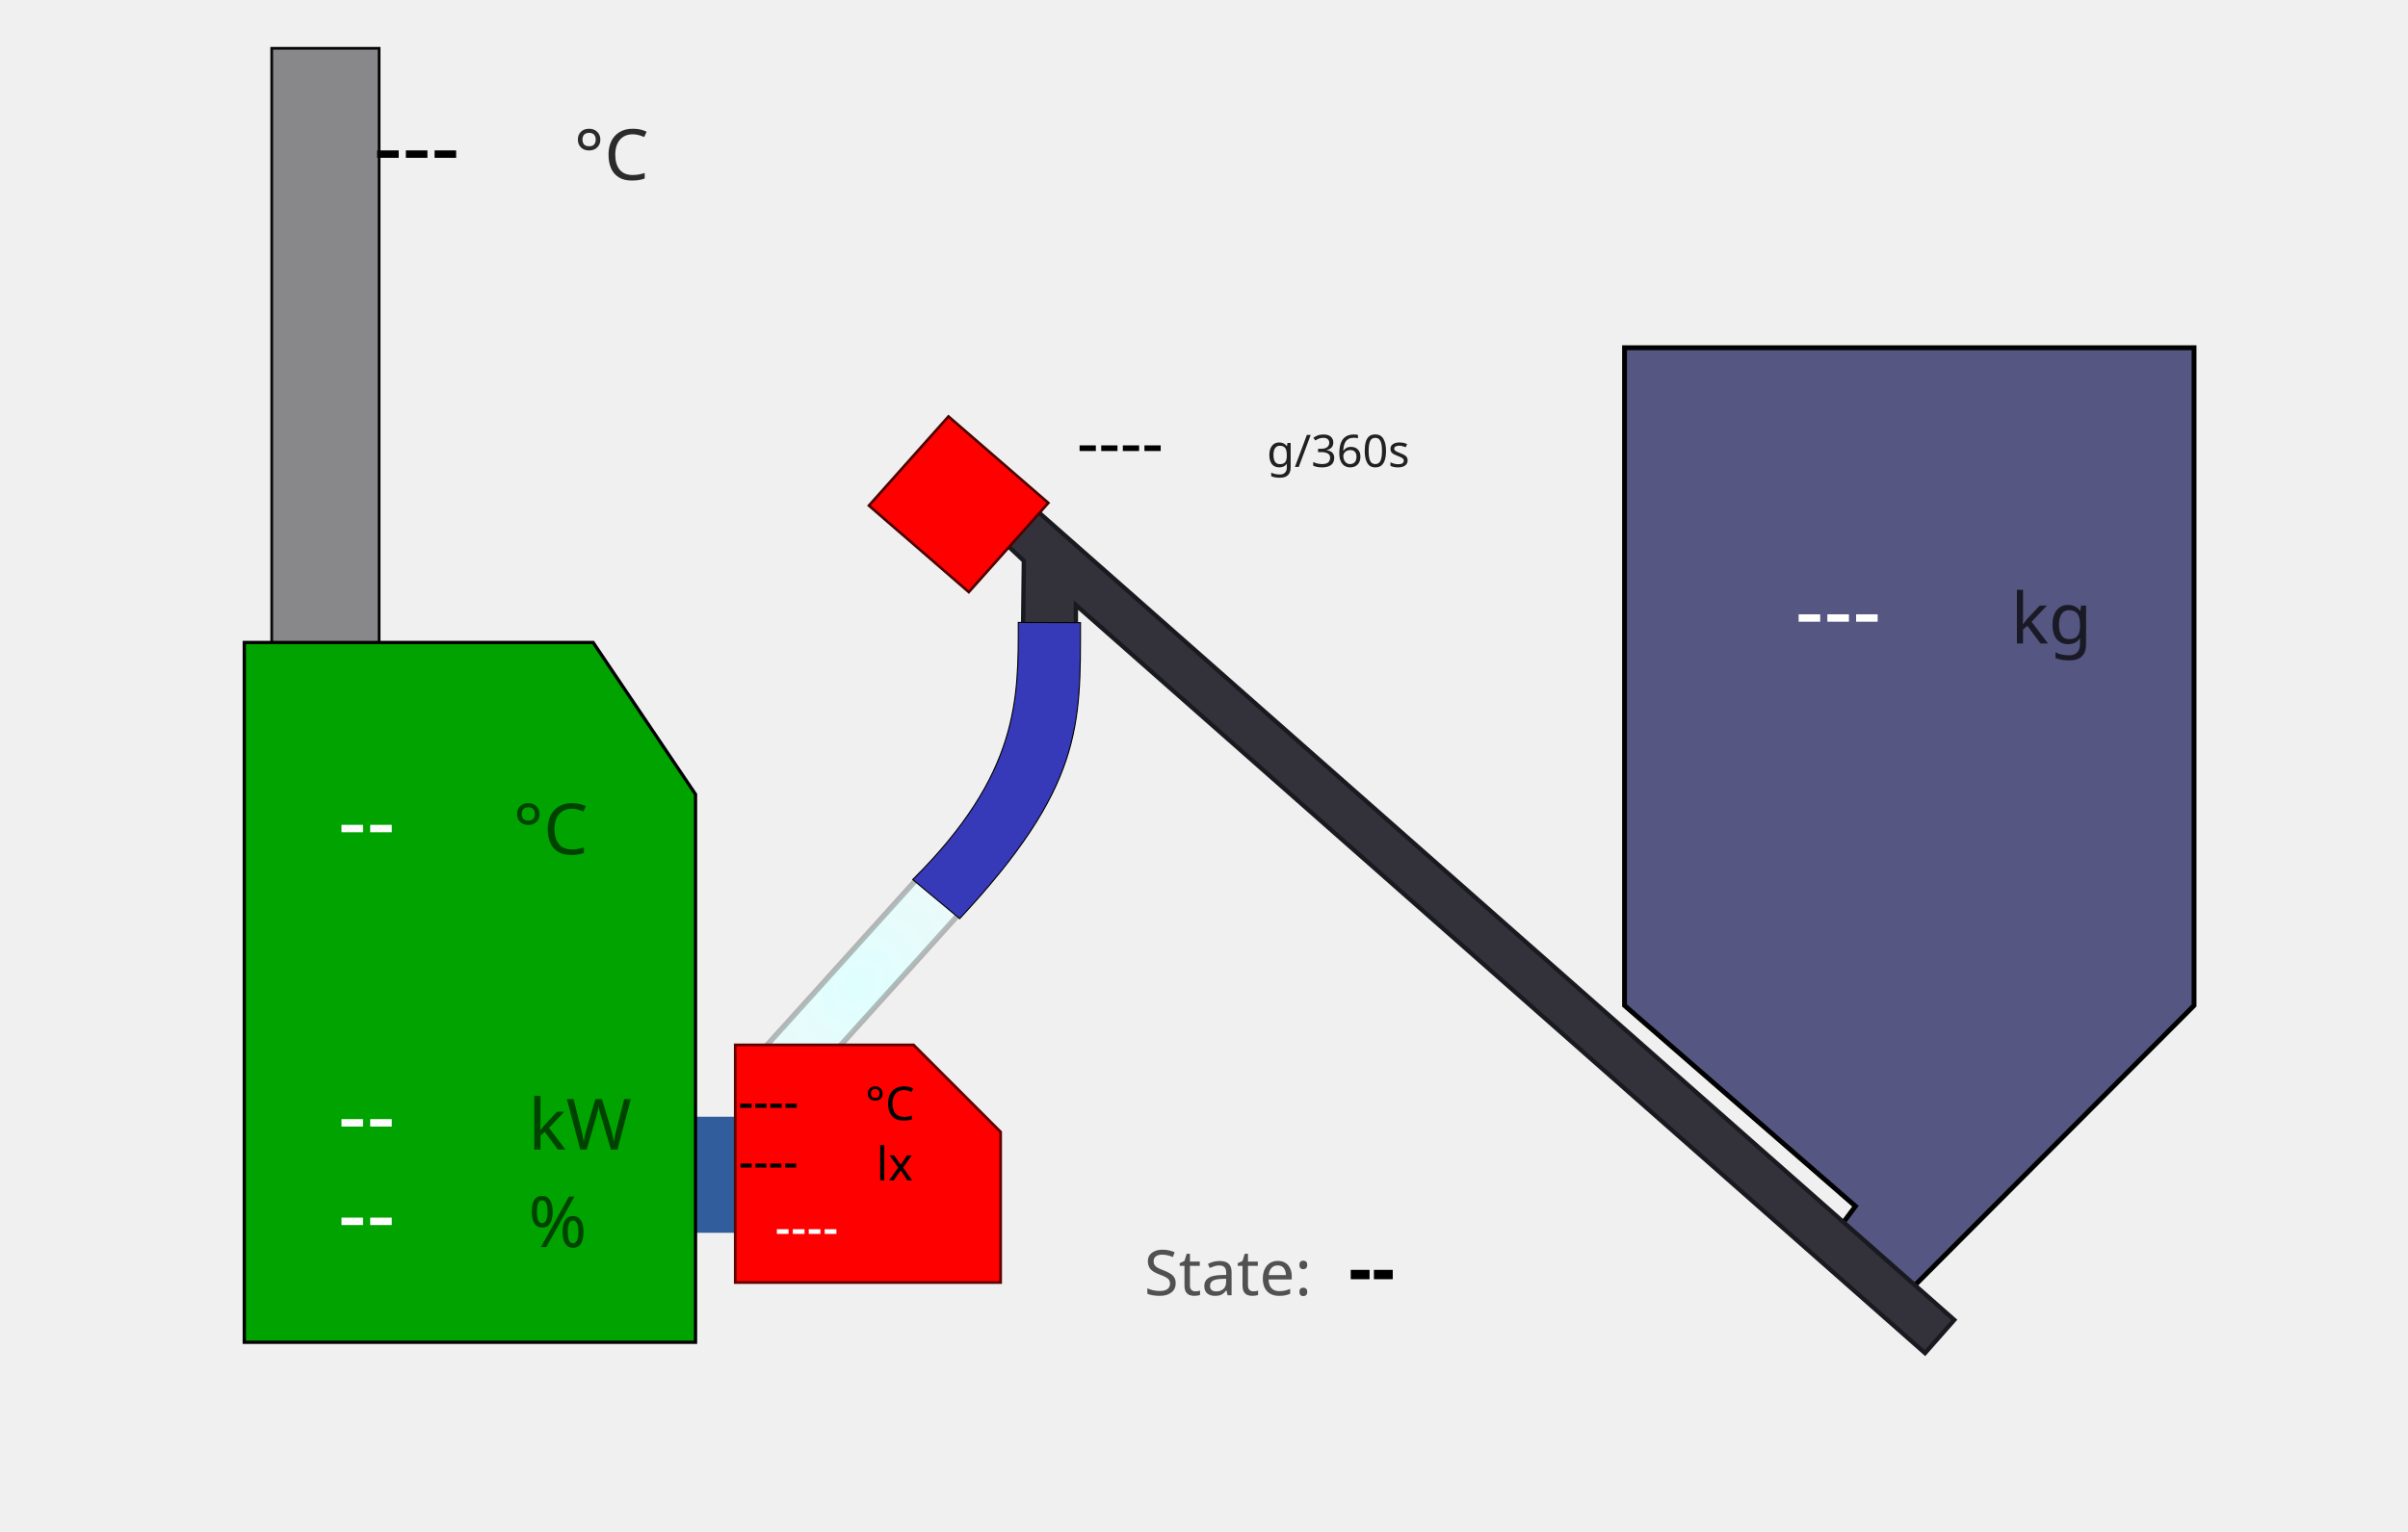
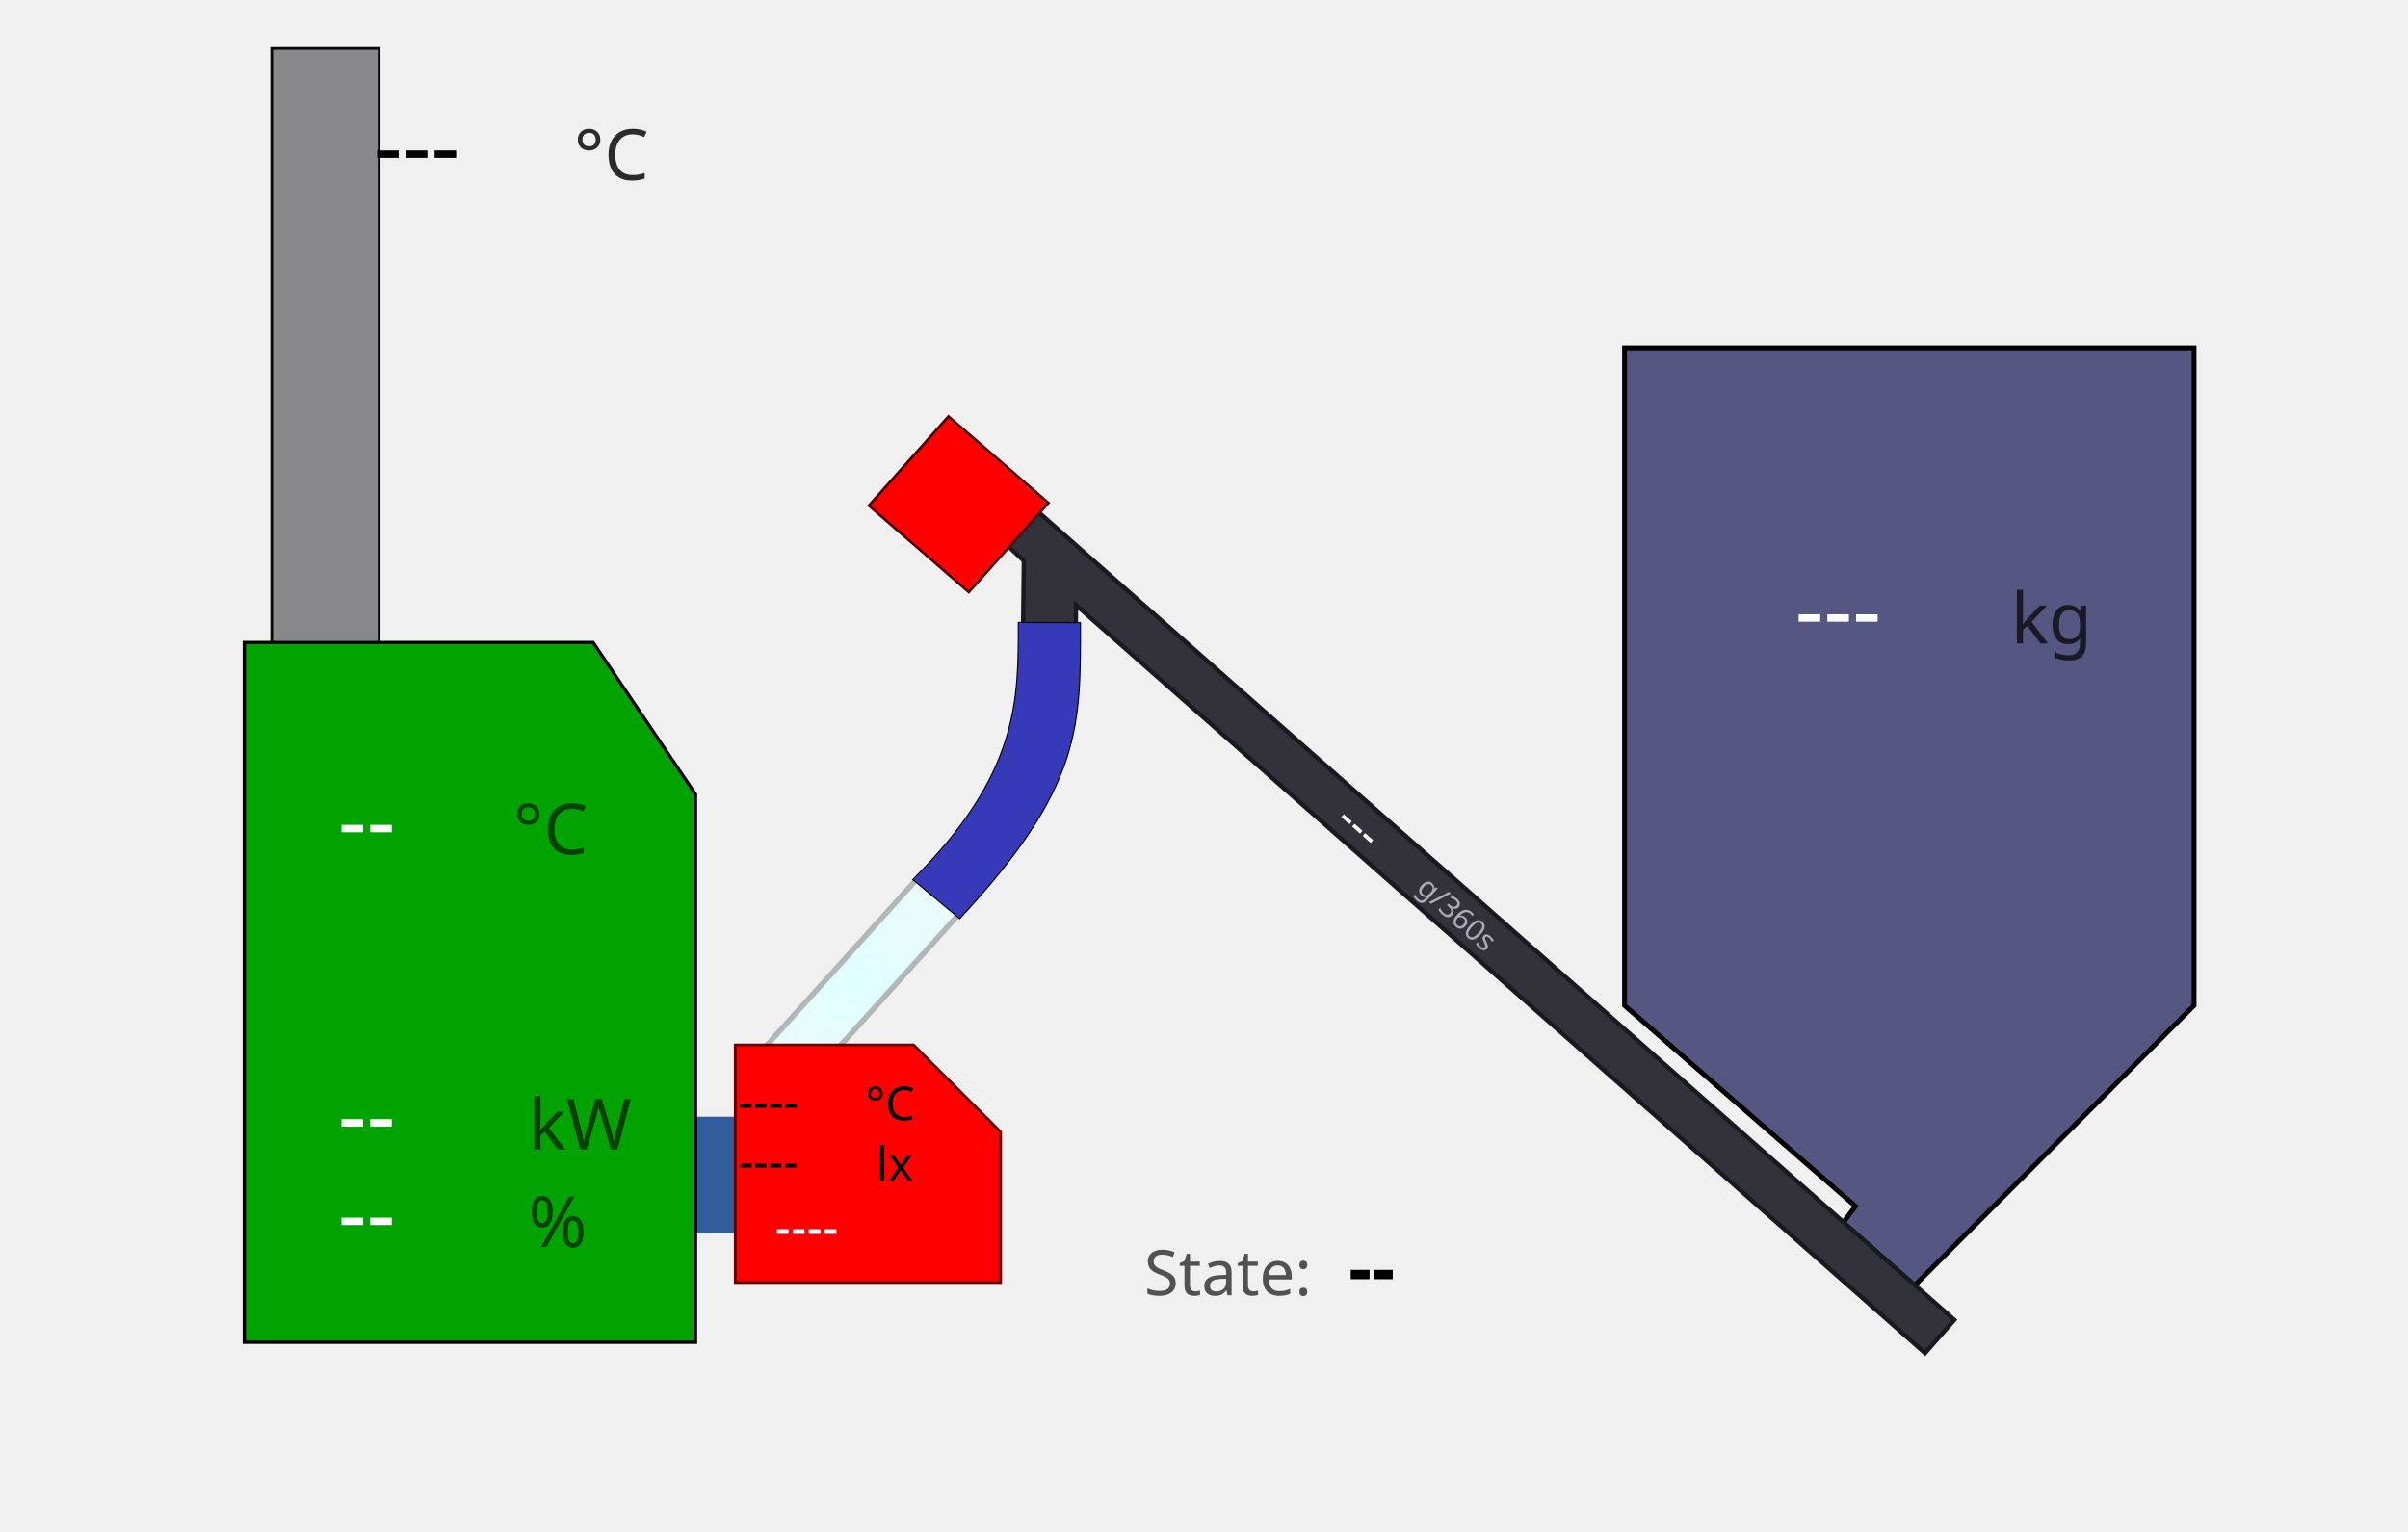
<svg xmlns="http://www.w3.org/2000/svg" xmlns:xlink="http://www.w3.org/1999/xlink" id="svg2" version="1.1" viewBox="0 0 440 280" width="100%" height="100%">
  <defs id="defs4">
    <linearGradient id="linearGradient3799">
      <stop style="stop-color:#deffff;stop-opacity:1;" offset="0" id="stop3801" />
      <stop id="stop3825" offset="0.5" style="stop-color:#eeffff;stop-opacity:0.498;" />
      <stop style="stop-color:#ffffff;stop-opacity:0;" offset="1" id="stop3803" />
    </linearGradient>
    <linearGradient id="linearGradient3773">
      <stop style="stop-color:#ffffff;stop-opacity:1;" offset="0" id="stop3775" />
      <stop id="stop3781" offset="0.5" style="stop-color:#ffffff;stop-opacity:0.498;" />
      <stop style="stop-color:#ffffff;stop-opacity:0;" offset="1" id="stop3777" />
    </linearGradient>
    <radialGradient xlink:href="#linearGradient3799" id="radialGradient3807" cx="-98.486" cy="319.858" fx="-98.486" fy="319.858" r="69.608" gradientTransform="matrix(1,0,0,0.7485906,0,80.41523)" gradientUnits="userSpaceOnUse" />
  </defs>
  <g id="layer1" transform="translate(-14.71875,-107.3438)">
    <path style="opacity:0.971;fill:#858587;fill-opacity:1;fill-rule:evenodd;stroke:#000000;stroke-width:0.5;stroke-miterlimit:4;stroke-opacity:1;stroke-dasharray:none" d="m 64.368,116.171 0,233.594 19.625,0 0,-233.594 z" id="rect3831" />
    <rect style="fill:#325d9d;fill-rule:evenodd;stroke:none;stroke-width:1px;stroke-linecap:butt;stroke-linejoin:miter;stroke-opacity:1;fill-opacity:1" id="rect3061" width="29.294" height="21.213" x="140.988" y="311.458" />
    <path style="fill:#555681;fill-opacity:1;fill-rule:evenodd;stroke:#000000;stroke-width:0.885;stroke-linecap:butt;stroke-linejoin:miter;stroke-opacity:1;stroke-miterlimit:4;stroke-dasharray:none" d="m 296.844,63.562 0,120.219 42.188,36.688 -5.053,6.768 12.705,10.906 54.223,-54.362 0,-120.219 z" id="rect3077" transform="translate(14.71875,107.3438)" />
    <path style="fill:#33323b;fill-opacity:1;fill-rule:evenodd;stroke:#191a1f;stroke-width:0.8;stroke-linecap:butt;stroke-linejoin:miter;stroke-miterlimit:4;stroke-opacity:1;stroke-dasharray:none" d="m 184.031,88.562 -5.344,6.062 8.4,7.887 -0.164,14.049 9.664,-1.136 0,-4.844 155.162,136.731 5.344,-6.062 z" transform="translate(14.71875,107.3438)" id="rect3072" />
    <rect style="fill:url(#radialGradient3807);fill-rule:evenodd;stroke:#000000;stroke-width:1;stroke-linecap:butt;stroke-linejoin:miter;stroke-opacity:0.259;fill-opacity:1;opacity:0.971;stroke-miterlimit:4;stroke-dasharray:none" id="rect3068" width="45" height="10" x="-120.986" y="314.858" transform="matrix(0.6698965,-0.7424545,0.7424545,0.6698965,0,0)" />
    <path style="fill:#00a300;fill-opacity:1;fill-rule:evenodd;stroke:#000000;stroke-width:0.6;stroke-linecap:butt;stroke-linejoin:miter;stroke-opacity:1;stroke-miterlimit:4;stroke-dasharray:none" d="m 59.357,224.776 63.74,0 18.71,27.743 0,100.163 -82.45,0 z" id="rect3054" />
    <path style="fill:#ff0000;fill-rule:evenodd;stroke:#620000;stroke-width:0.5;stroke-linecap:butt;stroke-linejoin:miter;stroke-opacity:1;fill-opacity:1;stroke-miterlimit:4;stroke-dasharray:none" d="m 134.35,190.982 32.577,0 15.91,15.91 c 0,17.93 0,27.527 0,27.527 l -48.487,0 z" id="rect3065" transform="translate(14.71875,107.3438)" />
    <rect style="fill:#ff0000;fill-opacity:1;fill-rule:evenodd;stroke:#4c0000;stroke-width:0.476;stroke-linecap:butt;stroke-linejoin:miter;stroke-miterlimit:4;stroke-opacity:1;stroke-dasharray:none" id="rect3070" width="24.152" height="21.841" x="262.466" y="15.546" transform="matrix(0.7558272,0.6547711,-0.6657951,0.7461346,0,0)" />
    <path transform="translate(14.71875,107.3438)" style="fill:#363ab9;fill-rule:evenodd;stroke:#000000;stroke-width:0.2;stroke-linecap:butt;stroke-linejoin:miter;stroke-opacity:1;stroke-miterlimit:4;stroke-dasharray:none;fill-opacity:1" d="m 186.071,113.775 11.355,0.033 c 0,18.864 0.401,29.982 -22.07,54.099 l -8.571,-7.143 c 19.545,-19.407 19.286,-33.101 19.286,-46.989 z" id="rect3074" />
    <text xml:space="preserve" style="font-size:16.81px;font-style:normal;font-weight:normal;text-align:end;line-height:125%;letter-spacing:0px;word-spacing:0px;text-anchor:end;fill:#ffffff;fill-opacity:1;stroke:none;font-family:Sans" x="111.527" y="255.447" id="paramname:boiler_temp" class="pellmon-param" transform="scale(0.9697045,1.031242)">
      <tspan id="tspan3086" x="111.527" y="255.447">--</tspan>
    </text>
    <text transform="scale(0.9368593,1.067396)" id="paramname:chute_temp" y="292.36" x="183.351" style="font-size:9.135px;font-style:normal;font-weight:normal;text-align:end;line-height:125%;letter-spacing:0px;word-spacing:0px;text-anchor:end;fill:#000000;fill-opacity:1;stroke:none;font-family:Sans" xml:space="preserve">
      <tspan y="292.36" x="183.351" id="tspan3090">----</tspan>
    </text>
    <text xml:space="preserve" style="font-size:16.81px;font-style:normal;font-weight:normal;text-align:end;line-height:125%;letter-spacing:0px;word-spacing:0px;text-anchor:end;fill:#ffffff;fill-opacity:1;stroke:none;font-family:Sans" x="391.518" y="218.129" id="paramname:magazine_content" transform="scale(0.9697045,1.031242)">
      <tspan id="tspan3094" x="391.518" y="218.129">---</tspan>
    </text>
    <text xml:space="preserve" style="font-size:16.81px;font-style:normal;font-weight:normal;text-align:end;line-height:125%;letter-spacing:0px;word-spacing:0px;text-anchor:end;fill:#000000;fill-opacity:1;stroke:none;font-family:Sans" x="123.659" y="135.909" id="paramname:smoke_temp" transform="scale(0.9697045,1.031242)">
      <tspan id="tspan3838" x="123.659" y="135.909">---</tspan>
    </text>
    <text transform="scale(0.9697045,1.031242)" id="paramname:power_kW" y="307.607" x="111.527" style="font-size:16.81px;font-style:normal;font-weight:normal;text-align:end;line-height:125%;letter-spacing:0px;word-spacing:0px;text-anchor:end;fill:#ffffff;fill-opacity:1;stroke:none;font-family:Sans" xml:space="preserve">
      <tspan y="307.607" x="111.527" id="tspan3010">--</tspan>
    </text>
    <text xml:space="preserve" style="font-size:8.993px;font-style:normal;font-weight:normal;text-align:end;line-height:125%;letter-spacing:0px;word-spacing:0px;text-anchor:end;fill:#000000;fill-opacity:1;stroke:none;font-family:Sans" x="183.051" y="302.556" id="paramname:light" transform="scale(0.9368275,1.067432)">
      <tspan id="tspan3014" x="183.051" y="302.556">----</tspan>
    </text>
-     <text transform="scale(0.9697045,1.031242)" id="paramname:feeder_capacity" y="186.919" x="250.848" style="font-size:12.649px;font-style:normal;font-weight:normal;text-align:end;line-height:125%;letter-spacing:0px;word-spacing:0px;text-anchor:end;fill:#000000;fill-opacity:1;stroke:none;font-family:Sans" xml:space="preserve">
-       <tspan y="186.919" x="250.848" id="tspan3015">----</tspan>
+     <text transform="matrix(0.7273363,0.6413335,-0.6820326,0.7734931,0,0)" id="paramname:feeder_capacity" y="21.97" x="394.575" style="font-size:8.323px;font-style:normal;font-weight:normal;text-align:end;line-height:125%;letter-spacing:0px;word-spacing:0px;text-anchor:end;fill:#ffffff;fill-opacity:1;stroke:none;font-family:Sans" xml:space="preserve">
+       <tspan y="21.97" x="394.575" id="tspan3015">---</tspan>
    </text>
    <text transform="scale(0.8889528,1.124919)" id="paramname:mode" y="298.146" x="175.807" style="font-size:9.838px;font-style:normal;font-weight:normal;line-height:125%;letter-spacing:0px;word-spacing:0px;fill:#ffffff;fill-opacity:1;stroke:none;font-family:Sans" xml:space="preserve">
      <tspan y="298.146" x="175.807" id="tspan3019" style="font-size:9.838px;font-style:normal;font-variant:normal;font-weight:normal;font-stretch:normal;text-align:start;line-height:125%;writing-mode:lr-tb;text-anchor:start;font-family:Arial;-inkscape-font-specification:Arial">----</tspan>
    </text>
    <text xml:space="preserve" style="font-size:13.557px;font-style:normal;font-weight:normal;line-height:125%;letter-spacing:0px;word-spacing:0px;fill:#000000;fill-opacity:1;stroke:none;font-family:Sans" x="269.295" y="333.633" id="paramname:alarm" transform="scale(0.9697045,1.031242)">
      <tspan id="tspan3023" x="269.295" y="333.633" style="font-size:13.557px;font-style:normal;font-variant:normal;font-weight:bold;font-stretch:normal;text-align:start;line-height:125%;writing-mode:lr-tb;text-anchor:start;font-family:Sans;-inkscape-font-specification:Sans Bold">--</tspan>
    </text>
    <text xml:space="preserve" style="font-size:12.907px;font-style:normal;font-weight:normal;line-height:125%;letter-spacing:0px;word-spacing:0px;fill:#000000;fill-opacity:0.596;stroke:none;font-family:Sans" x="108.498" y="263.491" id="text3018">
      <tspan id="tspan3020" x="108.498" y="263.491">°C</tspan>
    </text>
    <text id="text3034" y="140.218" x="119.607" style="font-size:12.907px;font-style:normal;font-weight:normal;line-height:125%;letter-spacing:0px;word-spacing:0px;fill:#000000;fill-opacity:0.82;stroke:none;font-family:Sans" xml:space="preserve">
      <tspan y="140.218" x="119.607" id="tspan3036">°C</tspan>
    </text>
    <text xml:space="preserve" style="font-size:8.532px;font-style:normal;font-weight:normal;line-height:125%;letter-spacing:0px;word-spacing:0px;fill:#000000;fill-opacity:1;stroke:none;font-family:Sans" x="172.822" y="312.081" id="text3038">
      <tspan id="tspan3040" x="172.822" y="312.081">°C</tspan>
    </text>
    <text id="text3046" y="317.463" x="111.252" style="font-size:12.907px;font-style:normal;font-weight:normal;line-height:125%;letter-spacing:0px;word-spacing:0px;fill:#000000;fill-opacity:0.596;stroke:none;font-family:Sans" xml:space="preserve">
      <tspan y="317.463" x="111.252" id="tspan3048">kW</tspan>
    </text>
-     <text xml:space="preserve" style="font-size:8.198px;font-style:normal;font-weight:normal;line-height:125%;letter-spacing:0px;word-spacing:0px;fill:#000000;fill-opacity:0.86;stroke:none;font-family:Sans" x="246.207" y="192.698" id="text3050">
-       <tspan id="tspan3052" x="246.207" y="192.698">g/360s</tspan>
+     <text xml:space="preserve" style="font-size:5.394px;font-style:normal;font-weight:normal;line-height:125%;letter-spacing:0px;word-spacing:0px;fill:#ffffff;fill-opacity:0.594;stroke:none;font-family:Sans" x="383.869" y="15.724" id="text3050" transform="matrix(0.739665,0.6729753,-0.6729753,0.739665,0,0)">
+       <tspan id="tspan3052" x="383.869" y="15.724">g/360s</tspan>
    </text>
    <text id="text3054" y="224.963" x="382.161" style="font-size:12.907px;font-style:normal;font-weight:normal;line-height:125%;letter-spacing:0px;word-spacing:0px;fill:#000000;fill-opacity:0.693;stroke:none;font-family:Sans" xml:space="preserve">
      <tspan y="224.963" x="382.161" id="tspan3056">kg</tspan>
    </text>
    <text id="text3058" y="323.094" x="174.831" style="font-size:8.532px;font-style:normal;font-weight:normal;line-height:125%;letter-spacing:0px;word-spacing:0px;fill:#000000;fill-opacity:1;stroke:none;font-family:Sans" xml:space="preserve">
      <tspan y="323.094" x="174.831" id="tspan3060">lx</tspan>
    </text>
    <text xml:space="preserve" style="font-size:8.532px;font-style:normal;font-weight:normal;line-height:125%;letter-spacing:0px;word-spacing:0px;fill:#000000;fill-opacity:1;stroke:none;font-family:Sans" x="176.831" y="336.74" id="text3062">
      <tspan id="tspan3064" x="176.831" y="336.74" />
    </text>
    <text xml:space="preserve" style="font-size:16.81px;font-style:normal;font-weight:normal;text-align:end;line-height:125%;letter-spacing:0px;word-spacing:0px;text-anchor:end;fill:#ffffff;fill-opacity:1;stroke:none;font-family:Sans" x="111.527" y="325.062" id="paramname:power" transform="scale(0.9697045,1.031242)">
      <tspan id="tspan3068" x="111.527" y="325.062">--</tspan>
    </text>
    <text xml:space="preserve" style="font-size:12.907px;font-style:normal;font-weight:normal;line-height:125%;letter-spacing:0px;word-spacing:0px;fill:#000000;fill-opacity:0.596;stroke:none;font-family:Sans" x="111.252" y="335.28" id="text3070">
      <tspan id="tspan3072" x="111.252" y="335.28">%</tspan>
    </text>
    <flowRoot xml:space="preserve" id="flowRoot3844" style="fill:black;stroke:none;stroke-opacity:1;stroke-width:1px;stroke-linejoin:miter;stroke-linecap:butt;fill-opacity:1;font-family:Sans;font-style:normal;font-weight:normal;font-size:40px;line-height:125%;letter-spacing:0px;word-spacing:0px">
      <flowRegion id="flowRegion3846">
        <rect id="rect3848" width="69.44" height="46.726" x="73.982" y="-1.652" />
      </flowRegion>
      <flowPara id="flowPara3850" />
    </flowRoot>
    <text xml:space="preserve" style="font-size:11.5px;font-style:normal;font-weight:normal;line-height:125%;letter-spacing:0px;word-spacing:0px;fill:#000000;fill-opacity:0.662;stroke:none;font-family:Sans" x="223.777" y="344.091" id="text3834">
      <tspan id="tspan3836" x="223.777" y="344.091">State:</tspan>
    </text>
    <flowRoot xml:space="preserve" id="flowRoot3838" style="fill:black;stroke:none;stroke-opacity:1;stroke-width:1px;stroke-linejoin:miter;stroke-linecap:butt;fill-opacity:1;font-family:Sans;font-style:normal;font-weight:normal;font-size:40px;line-height:125%;letter-spacing:0px;word-spacing:0px">
      <flowRegion id="flowRegion3840">
        <rect id="rect3842" width="90.855" height="68.142" x="199.882" y="197.581" />
      </flowRegion>
      <flowPara id="flowPara3844" />
    </flowRoot>
+     <flowRoot xml:space="preserve" id="flowRoot3816" style="fill:black;stroke:none;stroke-opacity:1;stroke-width:1px;stroke-linejoin:miter;stroke-linecap:butt;fill-opacity:1;font-family:Sans;font-style:normal;font-weight:normal;font-size:40px;line-height:125%;letter-spacing:0px;word-spacing:0px">
+       <flowRegion id="flowRegion3818">
+         <rect id="rect3820" width="62.625" height="98.643" x="198.584" y="84.012" />
+       </flowRegion>
+       <flowPara id="flowPara3822" />
+     </flowRoot>
  </g>
</svg>
